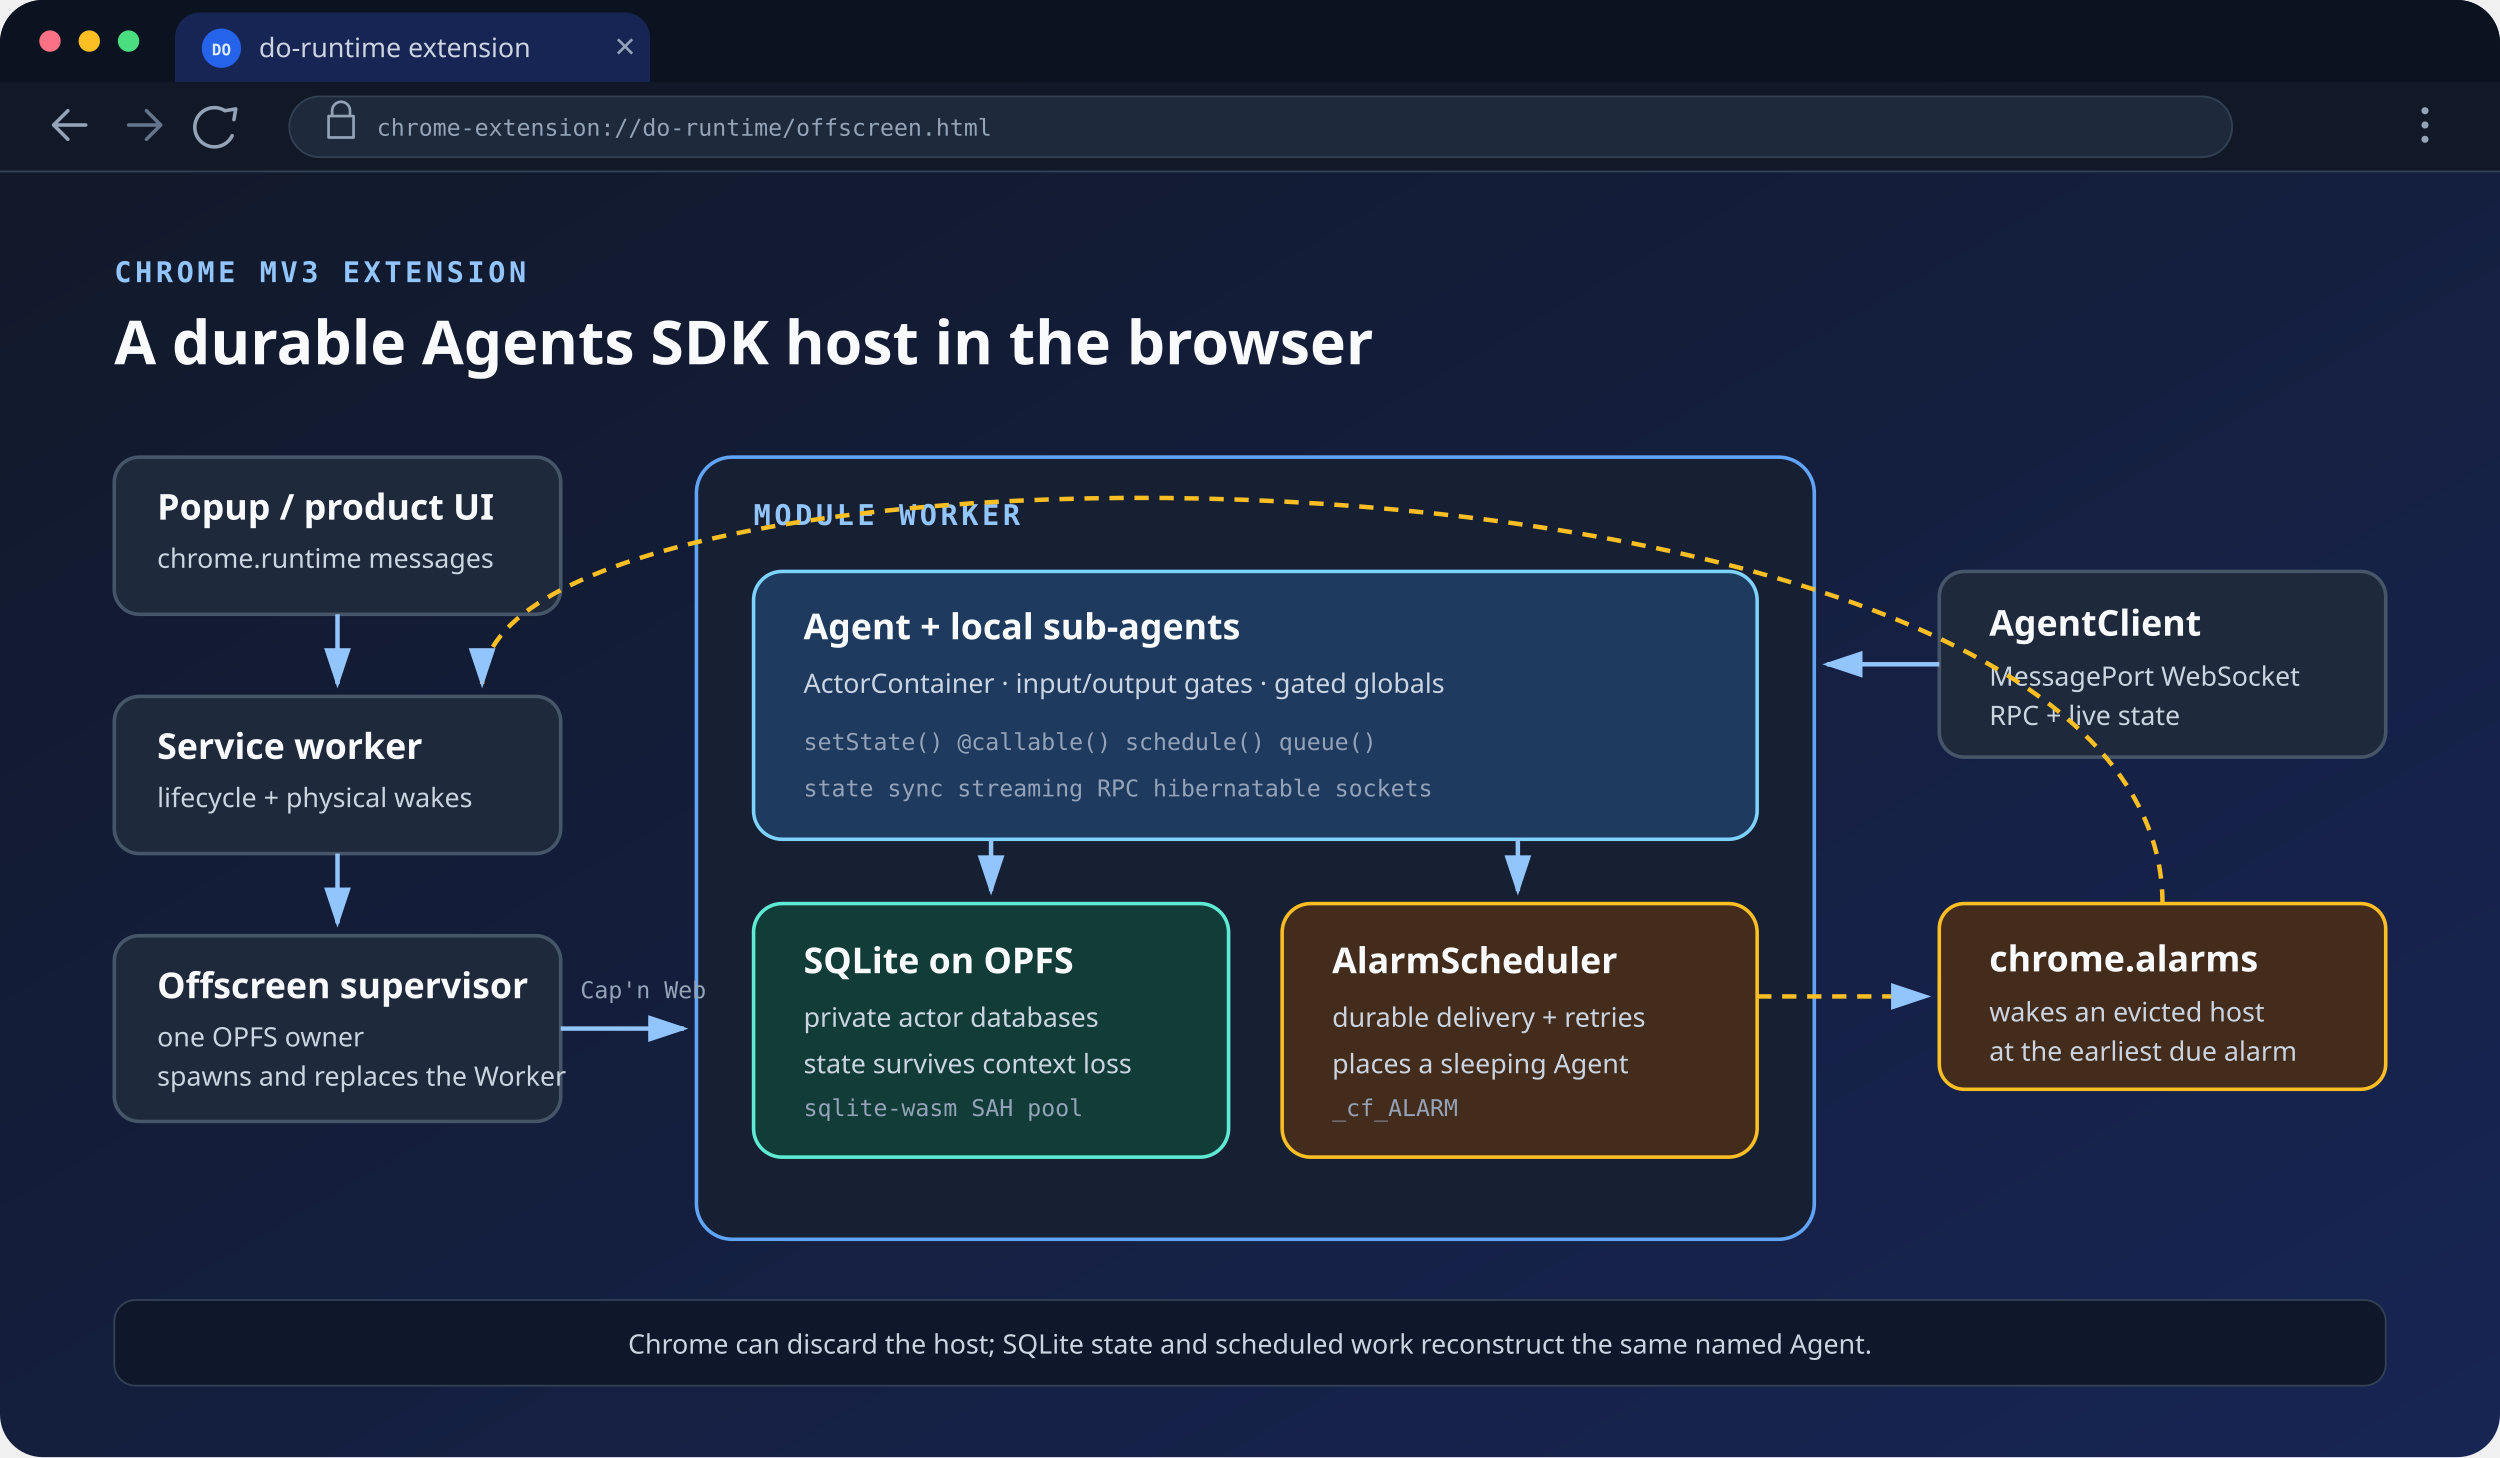
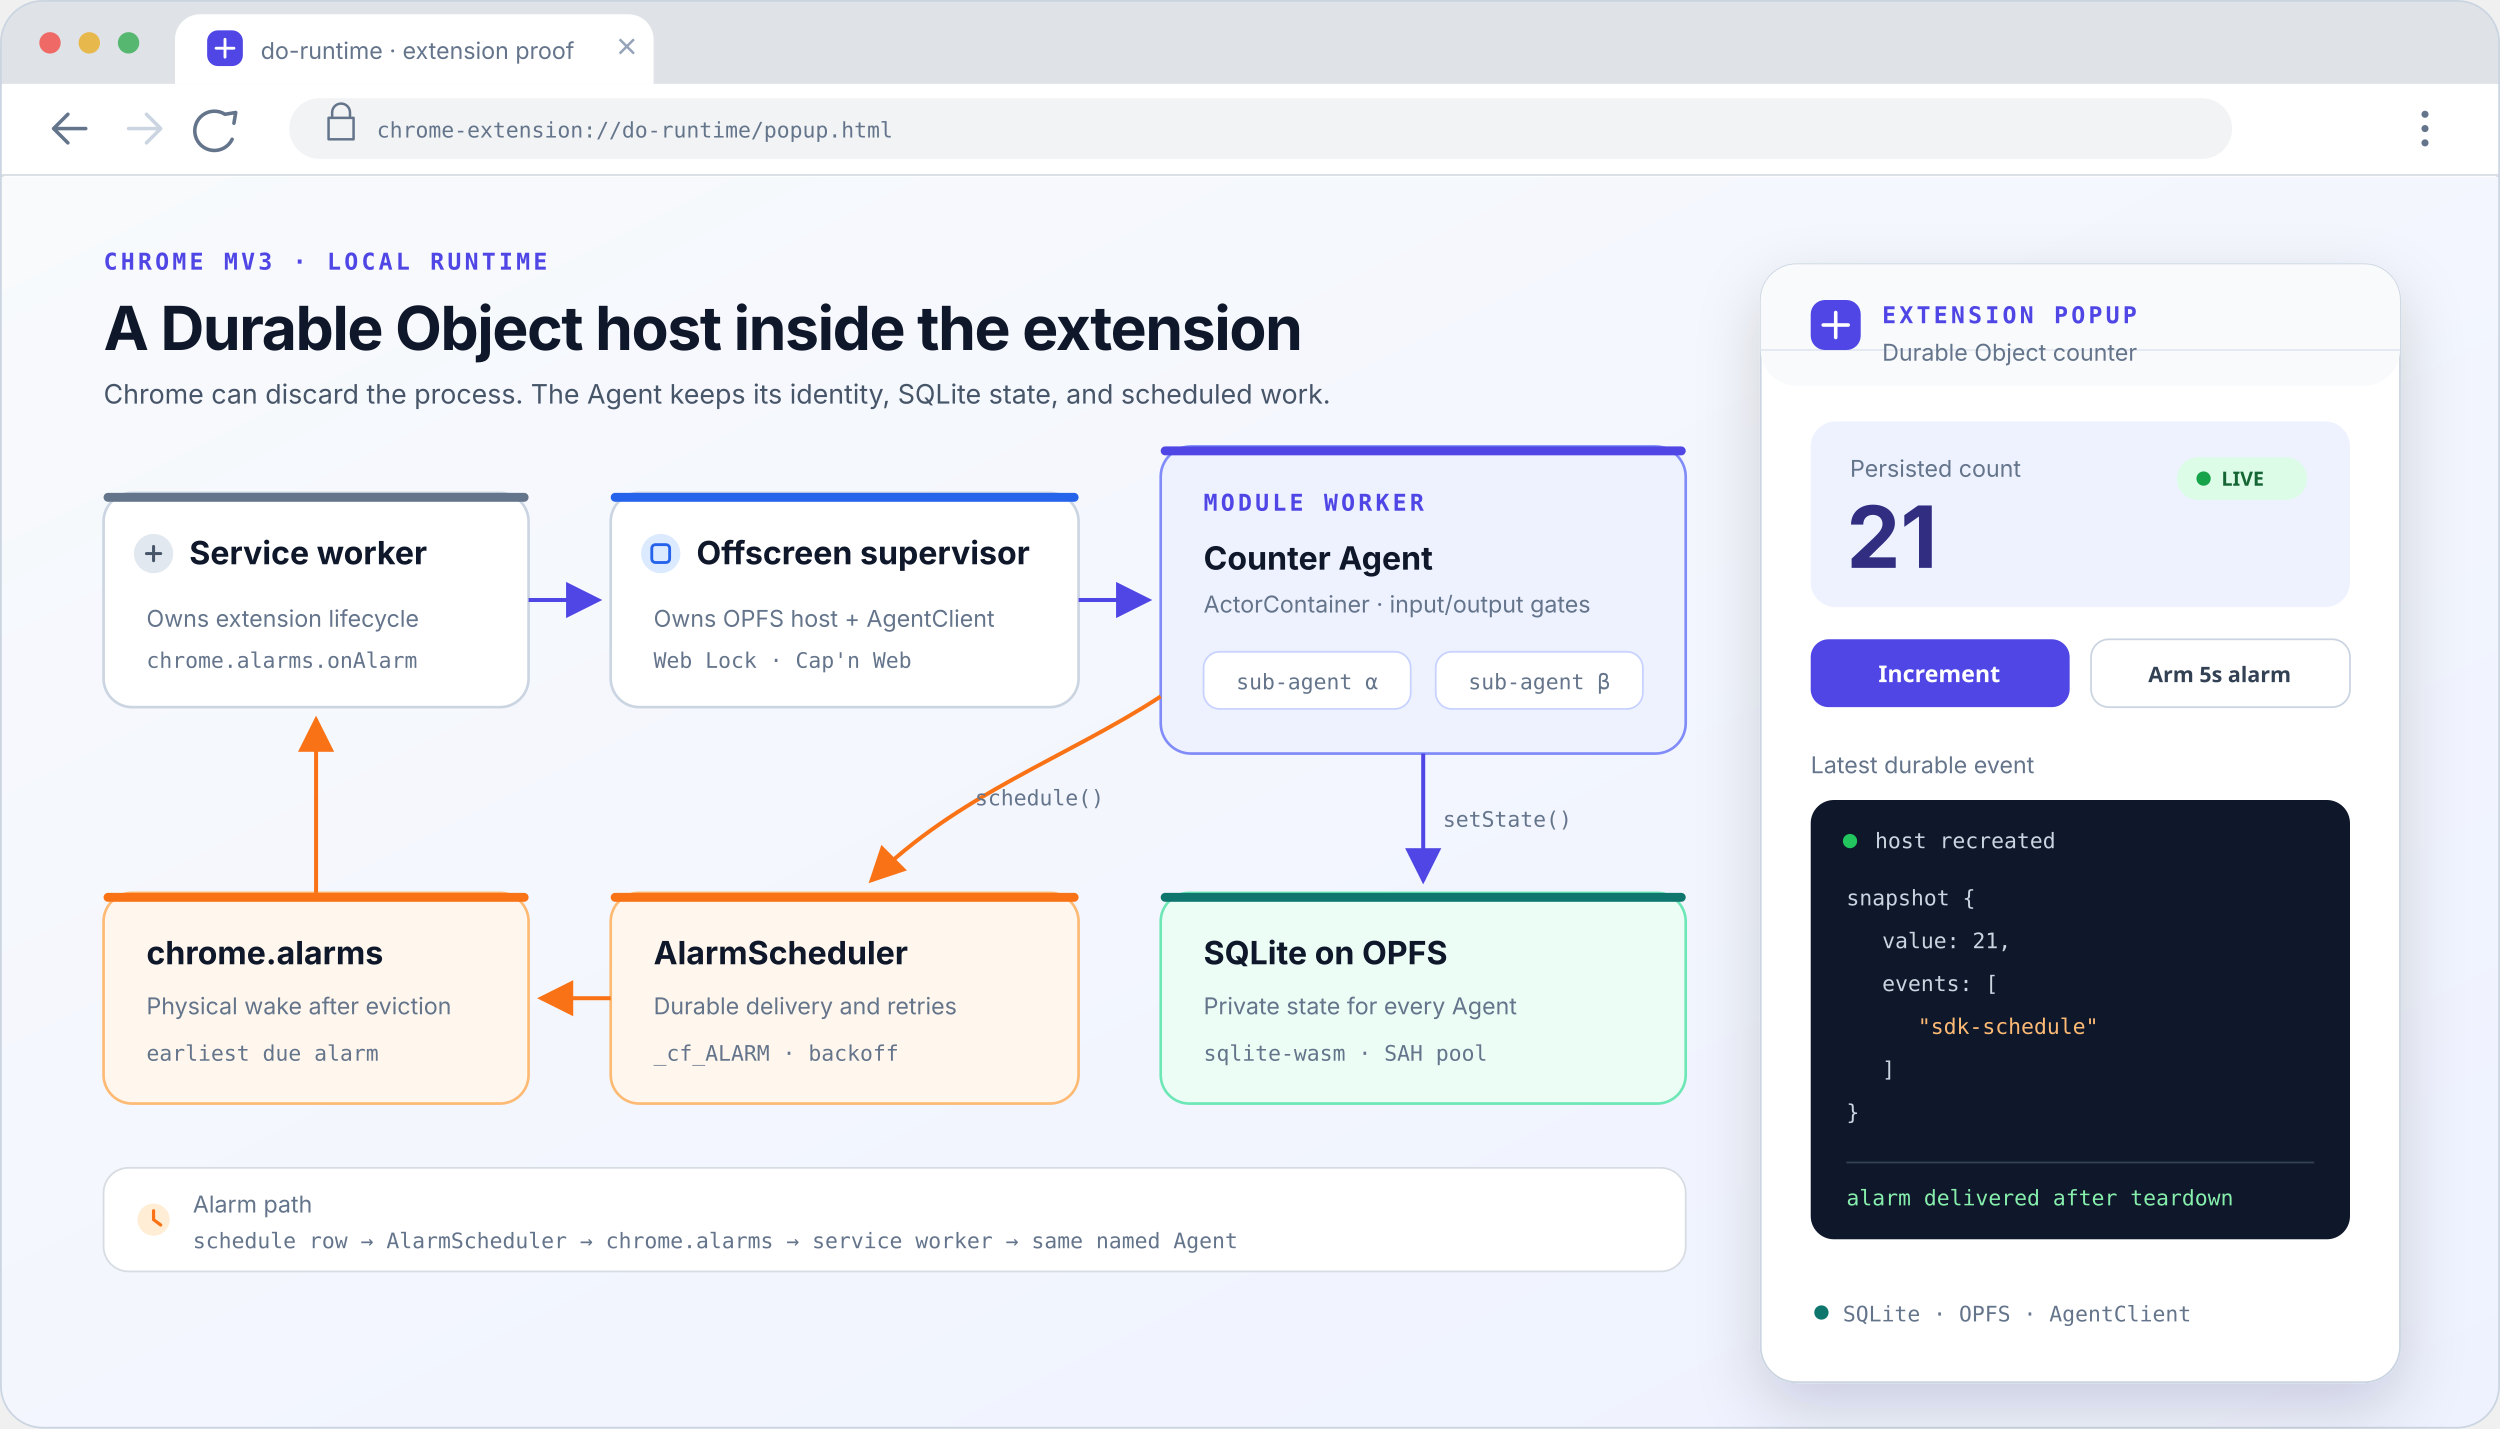
- <svg xmlns="http://www.w3.org/2000/svg" width="1400" height="816" viewBox="0 0 1400 816" role="img" aria-labelledby="title description">
+ <svg xmlns="http://www.w3.org/2000/svg" width="1400" height="800" viewBox="0 0 1400 800" role="img" aria-labelledby="title description">
  <defs>
-     <linearGradient id="background" x1="0" y1="0" x2="1" y2="1">
-       <stop offset="0" stop-color="#111827" />
-       <stop offset="1" stop-color="#172554" />
+     <linearGradient id="page" x1="0" y1="0" x2="1" y2="1">
+       <stop offset="0" stop-color="#f8fafc" />
+       <stop offset="1" stop-color="#eef2ff" />
    </linearGradient>
-     <marker id="arrow" markerWidth="10" markerHeight="10" refX="8" refY="3" orient="auto" markerUnits="strokeWidth">
-       <path d="M0,0 L0,6 L9,3 z" fill="#93c5fd" />
+     <filter id="shadow" x="-20%" y="-20%" width="140%" height="150%">
+       <feDropShadow dx="0" dy="14" stdDeviation="18" flood-color="#0f172a" flood-opacity="0.16" />
+     </filter>
+     <marker id="blue-arrow" markerWidth="9" markerHeight="9" refX="8" refY="4.5" orient="auto">
+       <path d="M0 0 9 4.5 0 9Z" fill="#4f46e5" />
+     </marker>
+     <marker id="orange-arrow" markerWidth="9" markerHeight="9" refX="8" refY="4.5" orient="auto">
+       <path d="M0 0 9 4.5 0 9Z" fill="#f97316" />
    </marker>
    <style>
-       .eyebrow { fill: #93c5fd; font: 700 16px ui-monospace, SFMono-Regular, Menlo, monospace; letter-spacing: 2px; }
-       .heading { fill: #f8fafc; font: 700 34px system-ui, sans-serif; }
-       .label { fill: #f8fafc; font: 650 20px system-ui, sans-serif; }
-       .small { fill: #cbd5e1; font: 15px system-ui, sans-serif; }
-       .tiny { fill: #94a3b8; font: 13px ui-monospace, SFMono-Regular, Menlo, monospace; }
-       .surface { fill: #1e293b; stroke: #475569; stroke-width: 2; }
-       .runtime { fill: #172033; stroke: #60a5fa; stroke-width: 2; }
-       .agent { fill: #1e3a5f; stroke: #7dd3fc; stroke-width: 2; }
-       .storage { fill: #123c37; stroke: #5eead4; stroke-width: 2; }
-       .alarm { fill: #432c1c; stroke: #fbbf24; stroke-width: 2; }
-       .line { fill: none; stroke: #93c5fd; stroke-width: 2.5; marker-end: url(#arrow); }
-       .wake { fill: none; stroke: #fbbf24; stroke-width: 2.5; stroke-dasharray: 8 6; marker-end: url(#arrow); }
+       .display { fill: #0f172a; font: 720 34px system-ui, -apple-system, BlinkMacSystemFont, "Segoe UI", sans-serif; letter-spacing: -0.8px; }
+       .eyebrow { fill: #4f46e5; font: 750 13px ui-monospace, SFMono-Regular, Menlo, monospace; letter-spacing: 1.8px; }
+       .title { fill: #0f172a; font: 680 18px system-ui, -apple-system, BlinkMacSystemFont, "Segoe UI", sans-serif; }
+       .body { fill: #475569; font: 15px system-ui, -apple-system, BlinkMacSystemFont, "Segoe UI", sans-serif; }
+       .small { fill: #64748b; font: 13px system-ui, -apple-system, BlinkMacSystemFont, "Segoe UI", sans-serif; }
+       .mono { fill: #64748b; font: 12px ui-monospace, SFMono-Regular, Menlo, monospace; }
+       .mono-dark { fill: #cbd5e1; font: 12px ui-monospace, SFMono-Regular, Menlo, monospace; }
+       .card { fill: #ffffff; stroke: #cbd5e1; stroke-width: 1.5; }
+       .blue-line { fill: none; stroke: #4f46e5; stroke-width: 2.25; marker-end: url(#blue-arrow); }
+       .orange-line { fill: none; stroke: #f97316; stroke-width: 2.25; marker-end: url(#orange-arrow); }
    </style>
  </defs>
-   <rect width="1400" height="816" rx="24" fill="url(#background)" />
-   <path d="M24 0 H1376 A24 24 0 0 1 1400 24 V46 H0 V24 A24 24 0 0 1 24 0Z" fill="#0b1220" />
-   <circle cx="28" cy="23" r="6" fill="#fb7185" />
-   <circle cx="50" cy="23" r="6" fill="#fbbf24" />
-   <circle cx="72" cy="23" r="6" fill="#4ade80" />
-   <path d="M112 7 H350 A14 14 0 0 1 364 21 V46 H98 V21 A14 14 0 0 1 112 7Z" fill="#172554" />
-   <circle cx="124" cy="27" r="11" fill="#2563eb" />
-   <text x="124" y="31" text-anchor="middle" fill="#dbeafe" font-family="ui-monospace, SFMono-Regular, Menlo, monospace" font-size="9" font-weight="700">DO</text>
-   <text x="145" y="32" class="small">do-runtime extension</text>
-   <path d="M346 22 L354 30 M354 22 L346 30" stroke="#94a3b8" stroke-width="1.5" />
-   <rect x="0" y="46" width="1400" height="50" fill="#111827" />
-   <path d="M30 70 H48 M30 70 L38 62 M30 70 L38 78" fill="none" stroke="#94a3b8" stroke-width="2" stroke-linecap="round" stroke-linejoin="round" />
-   <path d="M72 70 H90 M90 70 L82 62 M90 70 L82 78" fill="none" stroke="#64748b" stroke-width="2" stroke-linecap="round" stroke-linejoin="round" />
-   <path d="M126 62 A11 11 0 1 0 130 76 M126 62 L132 61 L131 67" fill="none" stroke="#94a3b8" stroke-width="2" stroke-linecap="round" stroke-linejoin="round" />
-   <rect x="162" y="54" width="1088" height="34" rx="17" fill="#1e293b" stroke="#334155" />
-   <path d="M186 65 V62 A5 5 0 0 1 196 62 V65 M184 65 H198 V77 H184Z" fill="none" stroke="#94a3b8" stroke-width="1.5" stroke-linejoin="round" />
-   <text x="211" y="76" class="tiny">chrome-extension://do-runtime/offscreen.html</text>
-   <circle cx="1358" cy="62" r="2" fill="#94a3b8" />
-   <circle cx="1358" cy="70" r="2" fill="#94a3b8" />
-   <circle cx="1358" cy="78" r="2" fill="#94a3b8" />
-   <path d="M0 96 H1400" stroke="#334155" />
-   <g transform="translate(0 96)">
-     <text x="64" y="62" class="eyebrow">CHROME MV3 EXTENSION</text>
-     <text x="64" y="108" class="heading">A durable Agents SDK host in the browser</text>
-     <rect x="64" y="160" width="250" height="88" rx="14" class="surface" />
-     <text x="88" y="195" class="label">Popup / product UI</text>
-     <text x="88" y="222" class="small">chrome.runtime messages</text>
-     <rect x="64" y="294" width="250" height="88" rx="14" class="surface" />
-     <text x="88" y="329" class="label">Service worker</text>
-     <text x="88" y="356" class="small">lifecycle + physical wakes</text>
-     <rect x="64" y="428" width="250" height="104" rx="14" class="surface" />
-     <text x="88" y="463" class="label">Offscreen supervisor</text>
-     <text x="88" y="490" class="small">one OPFS owner</text>
-     <text x="88" y="512" class="small">spawns and replaces the Worker</text>
-     <path d="M189 248 L189 287" class="line" />
-     <path d="M189 382 L189 421" class="line" />
-     <rect x="390" y="160" width="626" height="438" rx="20" class="runtime" />
-     <text x="422" y="198" class="eyebrow">MODULE WORKER</text>
-     <rect x="422" y="224" width="562" height="150" rx="16" class="agent" />
-     <text x="450" y="262" class="label">Agent + local sub-agents</text>
-     <text x="450" y="292" class="small">ActorContainer · input/output gates · gated globals</text>
-     <text x="450" y="324" class="tiny">setState()   @callable()   schedule()   queue()</text>
-     <text x="450" y="350" class="tiny">state sync   streaming RPC   hibernatable sockets</text>
-     <rect x="422" y="410" width="266" height="142" rx="16" class="storage" />
-     <text x="450" y="449" class="label">SQLite on OPFS</text>
-     <text x="450" y="479" class="small">private actor databases</text>
-     <text x="450" y="505" class="small">state survives context loss</text>
-     <text x="450" y="529" class="tiny">sqlite-wasm SAH pool</text>
-     <rect x="718" y="410" width="266" height="142" rx="16" class="alarm" />
-     <text x="746" y="449" class="label">AlarmScheduler</text>
-     <text x="746" y="479" class="small">durable delivery + retries</text>
-     <text x="746" y="505" class="small">places a sleeping Agent</text>
-     <text x="746" y="529" class="tiny">_cf_ALARM</text>
-     <path d="M314 480 L383 480" class="line" />
-     <text x="325" y="463" class="tiny">Cap'n Web</text>
-     <path d="M555 374 L555 403" class="line" />
-     <path d="M850 374 L850 403" class="line" />
-     <rect x="1086" y="224" width="250" height="104" rx="14" class="surface" />
-     <text x="1114" y="260" class="label">AgentClient</text>
-     <text x="1114" y="288" class="small">MessagePort WebSocket</text>
-     <text x="1114" y="310" class="small">RPC + live state</text>
-     <path d="M1086 276 L1023 276" class="line" />
-     <rect x="1086" y="410" width="250" height="104" rx="14" class="alarm" />
-     <text x="1114" y="448" class="label">chrome.alarms</text>
-     <text x="1114" y="476" class="small">wakes an evicted host</text>
-     <text x="1114" y="498" class="small">at the earliest due alarm</text>
-     <path d="M984 462 L1079 462" class="wake" />
-     <path d="M1211 410 C1211 132 270 132 270 287" class="wake" />
-     <rect x="64" y="632" width="1272" height="48" rx="12" fill="#0f172a" stroke="#334155" />
-     <text x="700" y="662" text-anchor="middle" class="small">Chrome can discard the host; SQLite state and scheduled work reconstruct the same named Agent.</text>
+   <rect x="1" y="1" width="1398" height="798" rx="23" fill="#ffffff" stroke="#cbd5e1" stroke-width="2" />
+   <path d="M24 1 H1376 A23 23 0 0 1 1399 24 V47 H1 V24 A23 23 0 0 1 24 1Z" fill="#dfe3e8" />
+   <circle cx="28" cy="24" r="6" fill="#ef6a67" />
+   <circle cx="50" cy="24" r="6" fill="#e7b84b" />
+   <circle cx="72" cy="24" r="6" fill="#56b870" />
+   <path d="M112 8 H352 A14 14 0 0 1 366 22 V47 H98 V22 A14 14 0 0 1 112 8Z" fill="#ffffff" />
+   <rect x="116" y="17" width="20" height="20" rx="6" fill="#4f46e5" />
+   <path d="M121 27 H131 M126 22 V32" stroke="#ffffff" stroke-width="1.6" stroke-linecap="round" />
+   <text x="146" y="33" class="small" fill="#334155">do-runtime · extension proof</text>
+   <path d="M347 22 355 30 M355 22 347 30" stroke="#94a3b8" stroke-width="1.4" />
+   <rect x="1" y="47" width="1398" height="51" fill="#ffffff" />
+   <path d="M30 72 H48 M30 72 38 64 M30 72 38 80" fill="none" stroke="#64748b" stroke-width="2" stroke-linecap="round" stroke-linejoin="round" />
+   <path d="M72 72 H90 M90 72 82 64 M90 72 82 80" fill="none" stroke="#cbd5e1" stroke-width="2" stroke-linecap="round" stroke-linejoin="round" />
+   <path d="M126 64 A11 11 0 1 0 130 78 M126 64 132 63 131 69" fill="none" stroke="#64748b" stroke-width="2" stroke-linecap="round" stroke-linejoin="round" />
+   <rect x="162" y="55" width="1088" height="34" rx="17" fill="#f1f3f4" />
+   <path d="M186 66 V63 A5 5 0 0 1 196 63 V66 M184 66 H198 V78 H184Z" fill="none" stroke="#64748b" stroke-width="1.4" stroke-linejoin="round" />
+   <text x="211" y="77" class="mono">chrome-extension://do-runtime/popup.html</text>
+   <circle cx="1358" cy="64" r="2" fill="#64748b" />
+   <circle cx="1358" cy="72" r="2" fill="#64748b" />
+   <circle cx="1358" cy="80" r="2" fill="#64748b" />
+   <path d="M1 98 H1399" stroke="#d7dce2" />
+   <path d="M1 99 H1399 V776 A23 23 0 0 1 1376 799 H24 A23 23 0 0 1 1 776Z" fill="url(#page)" />
+   <text x="58" y="151" class="eyebrow">CHROME MV3 · LOCAL RUNTIME</text>
+   <text x="58" y="196" class="display">A Durable Object host inside the extension</text>
+   <text x="58" y="226" class="body">Chrome can discard the process. The Agent keeps its identity, SQLite state, and scheduled work.</text>
+   <rect x="58" y="276" width="238" height="120" rx="16" class="card" />
+   <rect x="58" y="276" width="238" height="5" rx="2.5" fill="#64748b" />
+   <circle cx="86" cy="310" r="11" fill="#e2e8f0" />
+   <path d="M82 310 H90 M86 306 V314" stroke="#475569" stroke-width="1.7" stroke-linecap="round" />
+   <text x="106" y="316" class="title">Service worker</text>
+   <text x="82" y="351" class="small">Owns extension lifecycle</text>
+   <text x="82" y="374" class="mono">chrome.alarms.onAlarm</text>
+   <rect x="342" y="276" width="262" height="120" rx="16" class="card" />
+   <rect x="342" y="276" width="262" height="5" rx="2.5" fill="#2563eb" />
+   <circle cx="370" cy="310" r="11" fill="#dbeafe" />
+   <rect x="365" y="305" width="10" height="10" rx="2" fill="none" stroke="#2563eb" stroke-width="1.6" />
+   <text x="390" y="316" class="title">Offscreen supervisor</text>
+   <text x="366" y="351" class="small">Owns OPFS host + AgentClient</text>
+   <text x="366" y="374" class="mono">Web Lock · Cap'n Web</text>
+   <rect x="650" y="250" width="294" height="172" rx="17" fill="#eef2ff" stroke="#818cf8" stroke-width="1.5" />
+   <rect x="650" y="250" width="294" height="5" rx="2.5" fill="#4f46e5" />
+   <text x="674" y="286" class="eyebrow">MODULE WORKER</text>
+   <text x="674" y="319" class="title">Counter Agent</text>
+   <text x="674" y="343" class="small">ActorContainer · input/output gates</text>
+   <rect x="674" y="365" width="116" height="32" rx="9" fill="#ffffff" stroke="#c7d2fe" />
+   <rect x="804" y="365" width="116" height="32" rx="9" fill="#ffffff" stroke="#c7d2fe" />
+   <text x="732" y="386" text-anchor="middle" class="mono">sub-agent α</text>
+   <text x="862" y="386" text-anchor="middle" class="mono">sub-agent β</text>
+   <path d="M296 336 H335" class="blue-line" />
+   <path d="M604 336 H643" class="blue-line" />
+   <rect x="58" y="500" width="238" height="118" rx="16" fill="#fff7ed" stroke="#fdba74" stroke-width="1.5" />
+   <rect x="58" y="500" width="238" height="5" rx="2.5" fill="#f97316" />
+   <text x="82" y="540" class="title">chrome.alarms</text>
+   <text x="82" y="568" class="small">Physical wake after eviction</text>
+   <text x="82" y="594" class="mono">earliest due alarm</text>
+   <rect x="342" y="500" width="262" height="118" rx="16" fill="#fff7ed" stroke="#fdba74" stroke-width="1.5" />
+   <rect x="342" y="500" width="262" height="5" rx="2.5" fill="#f97316" />
+   <text x="366" y="540" class="title">AlarmScheduler</text>
+   <text x="366" y="568" class="small">Durable delivery and retries</text>
+   <text x="366" y="594" class="mono">_cf_ALARM · backoff</text>
+   <rect x="650" y="500" width="294" height="118" rx="16" fill="#ecfdf5" stroke="#6ee7b7" stroke-width="1.5" />
+   <rect x="650" y="500" width="294" height="5" rx="2.5" fill="#0f766e" />
+   <text x="674" y="540" class="title">SQLite on OPFS</text>
+   <text x="674" y="568" class="small">Private state for every Agent</text>
+   <text x="674" y="594" class="mono">sqlite-wasm · SAH pool</text>
+   <path d="M797 422 V493" class="blue-line" />
+   <text x="808" y="463" class="mono">setState()</text>
+   <path d="M650 390 C598 424 536 445 488 493" class="orange-line" />
+   <text x="546" y="451" class="mono">schedule()</text>
+   <path d="M342 559 H303" class="orange-line" />
+   <path d="M177 500 V403" class="orange-line" />
+   <rect x="58" y="654" width="886" height="58" rx="14" fill="#ffffff" stroke="#d7dce2" />
+   <circle cx="86" cy="683" r="9" fill="#ffedd5" />
+   <path d="M86 678 V683 L90 686" fill="none" stroke="#f97316" stroke-width="1.8" stroke-linecap="round" stroke-linejoin="round" />
+   <text x="108" y="679" class="small">Alarm path</text>
+   <text x="108" y="699" class="mono">schedule row → AlarmScheduler → chrome.alarms → service worker → same named Agent</text>
+   <g filter="url(#shadow)">
+     <rect x="986" y="148" width="358" height="626" rx="20" fill="#ffffff" stroke="#cbd5e1" />
  </g>
+   <rect x="986" y="148" width="358" height="68" rx="20" fill="#f8fafc" />
+   <path d="M986 196 H1344" stroke="#e2e8f0" />
+   <rect x="1014" y="168" width="28" height="28" rx="8" fill="#4f46e5" />
+   <path d="M1021 182 H1035 M1028 175 V189" stroke="#ffffff" stroke-width="2" stroke-linecap="round" />
+   <text x="1054" y="181" class="eyebrow">EXTENSION POPUP</text>
+   <text x="1054" y="202" class="small">Durable Object counter</text>
+   <rect x="1014" y="236" width="302" height="104" rx="14" fill="#eef2ff" />
+   <text x="1036" y="267" class="small">Persisted count</text>
+   <text x="1034" y="318" fill="#312e81" font-family="system-ui, -apple-system, BlinkMacSystemFont, 'Segoe UI', sans-serif" font-size="48" font-weight="750">21</text>
+   <rect x="1219" y="256" width="73" height="24" rx="12" fill="#dcfce7" />
+   <circle cx="1234" cy="268" r="4" fill="#16a34a" />
+   <text x="1244" y="272" fill="#166534" font-family="system-ui, sans-serif" font-size="11" font-weight="650">LIVE</text>
+   <rect x="1014" y="358" width="145" height="38" rx="10" fill="#4f46e5" />
+   <text x="1086" y="382" text-anchor="middle" fill="#ffffff" font-family="system-ui, sans-serif" font-size="13" font-weight="650">Increment</text>
+   <rect x="1171" y="358" width="145" height="38" rx="10" fill="#ffffff" stroke="#cbd5e1" />
+   <text x="1243" y="382" text-anchor="middle" fill="#334155" font-family="system-ui, sans-serif" font-size="12" font-weight="650">Arm 5s alarm</text>
+   <text x="1014" y="433" class="small">Latest durable event</text>
+   <rect x="1014" y="448" width="302" height="246" rx="13" fill="#0f172a" />
+   <circle cx="1036" cy="471" r="4" fill="#22c55e" />
+   <text x="1050" y="475" class="mono-dark">host recreated</text>
+   <text x="1034" y="507" class="mono-dark">snapshot {</text>
+   <text x="1054" y="531" class="mono-dark">value: 21,</text>
+   <text x="1054" y="555" class="mono-dark">events: [</text>
+   <text x="1074" y="579" fill="#fdba74" font-family="ui-monospace, SFMono-Regular, Menlo, monospace" font-size="12">"sdk-schedule"</text>
+   <text x="1054" y="603" class="mono-dark">]</text>
+   <text x="1034" y="627" class="mono-dark">}</text>
+   <path d="M1034 651 H1296" stroke="#334155" />
+   <text x="1034" y="675" fill="#86efac" font-family="ui-monospace, SFMono-Regular, Menlo, monospace" font-size="12">alarm delivered after teardown</text>
+   <circle cx="1020" cy="735" r="4" fill="#0f766e" />
+   <text x="1032" y="740" class="mono">SQLite · OPFS · AgentClient</text>
</svg>
